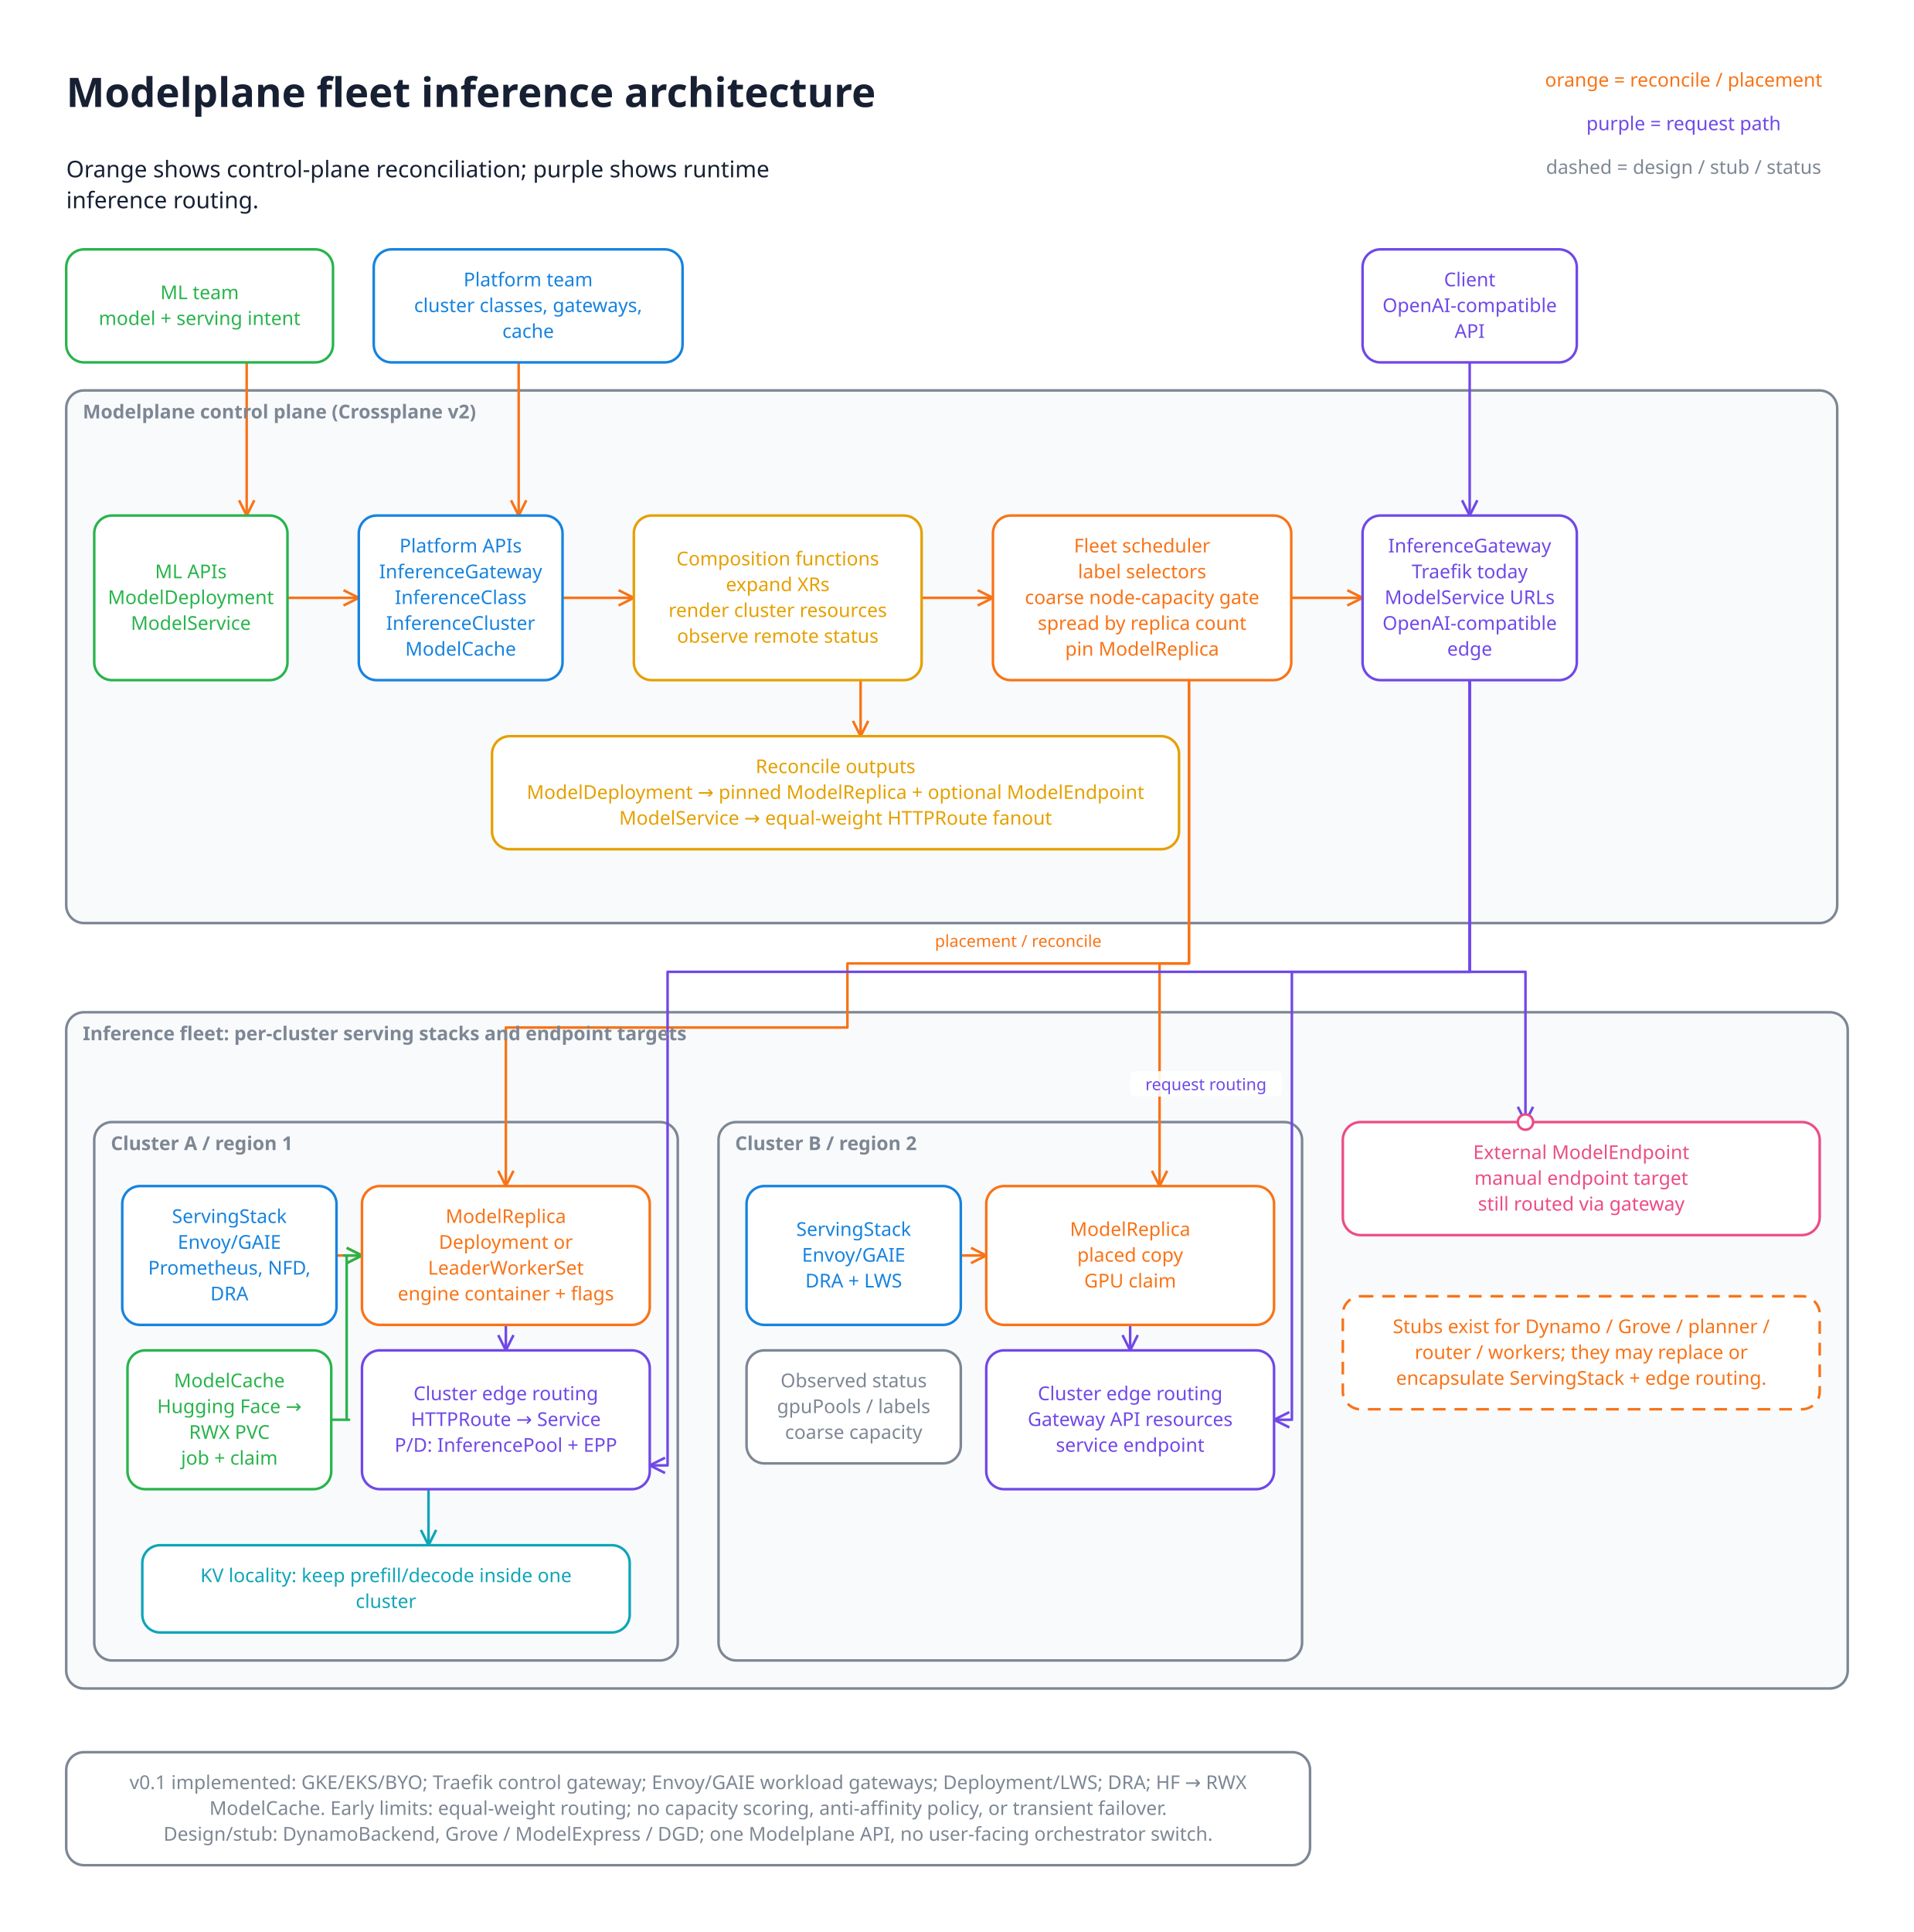
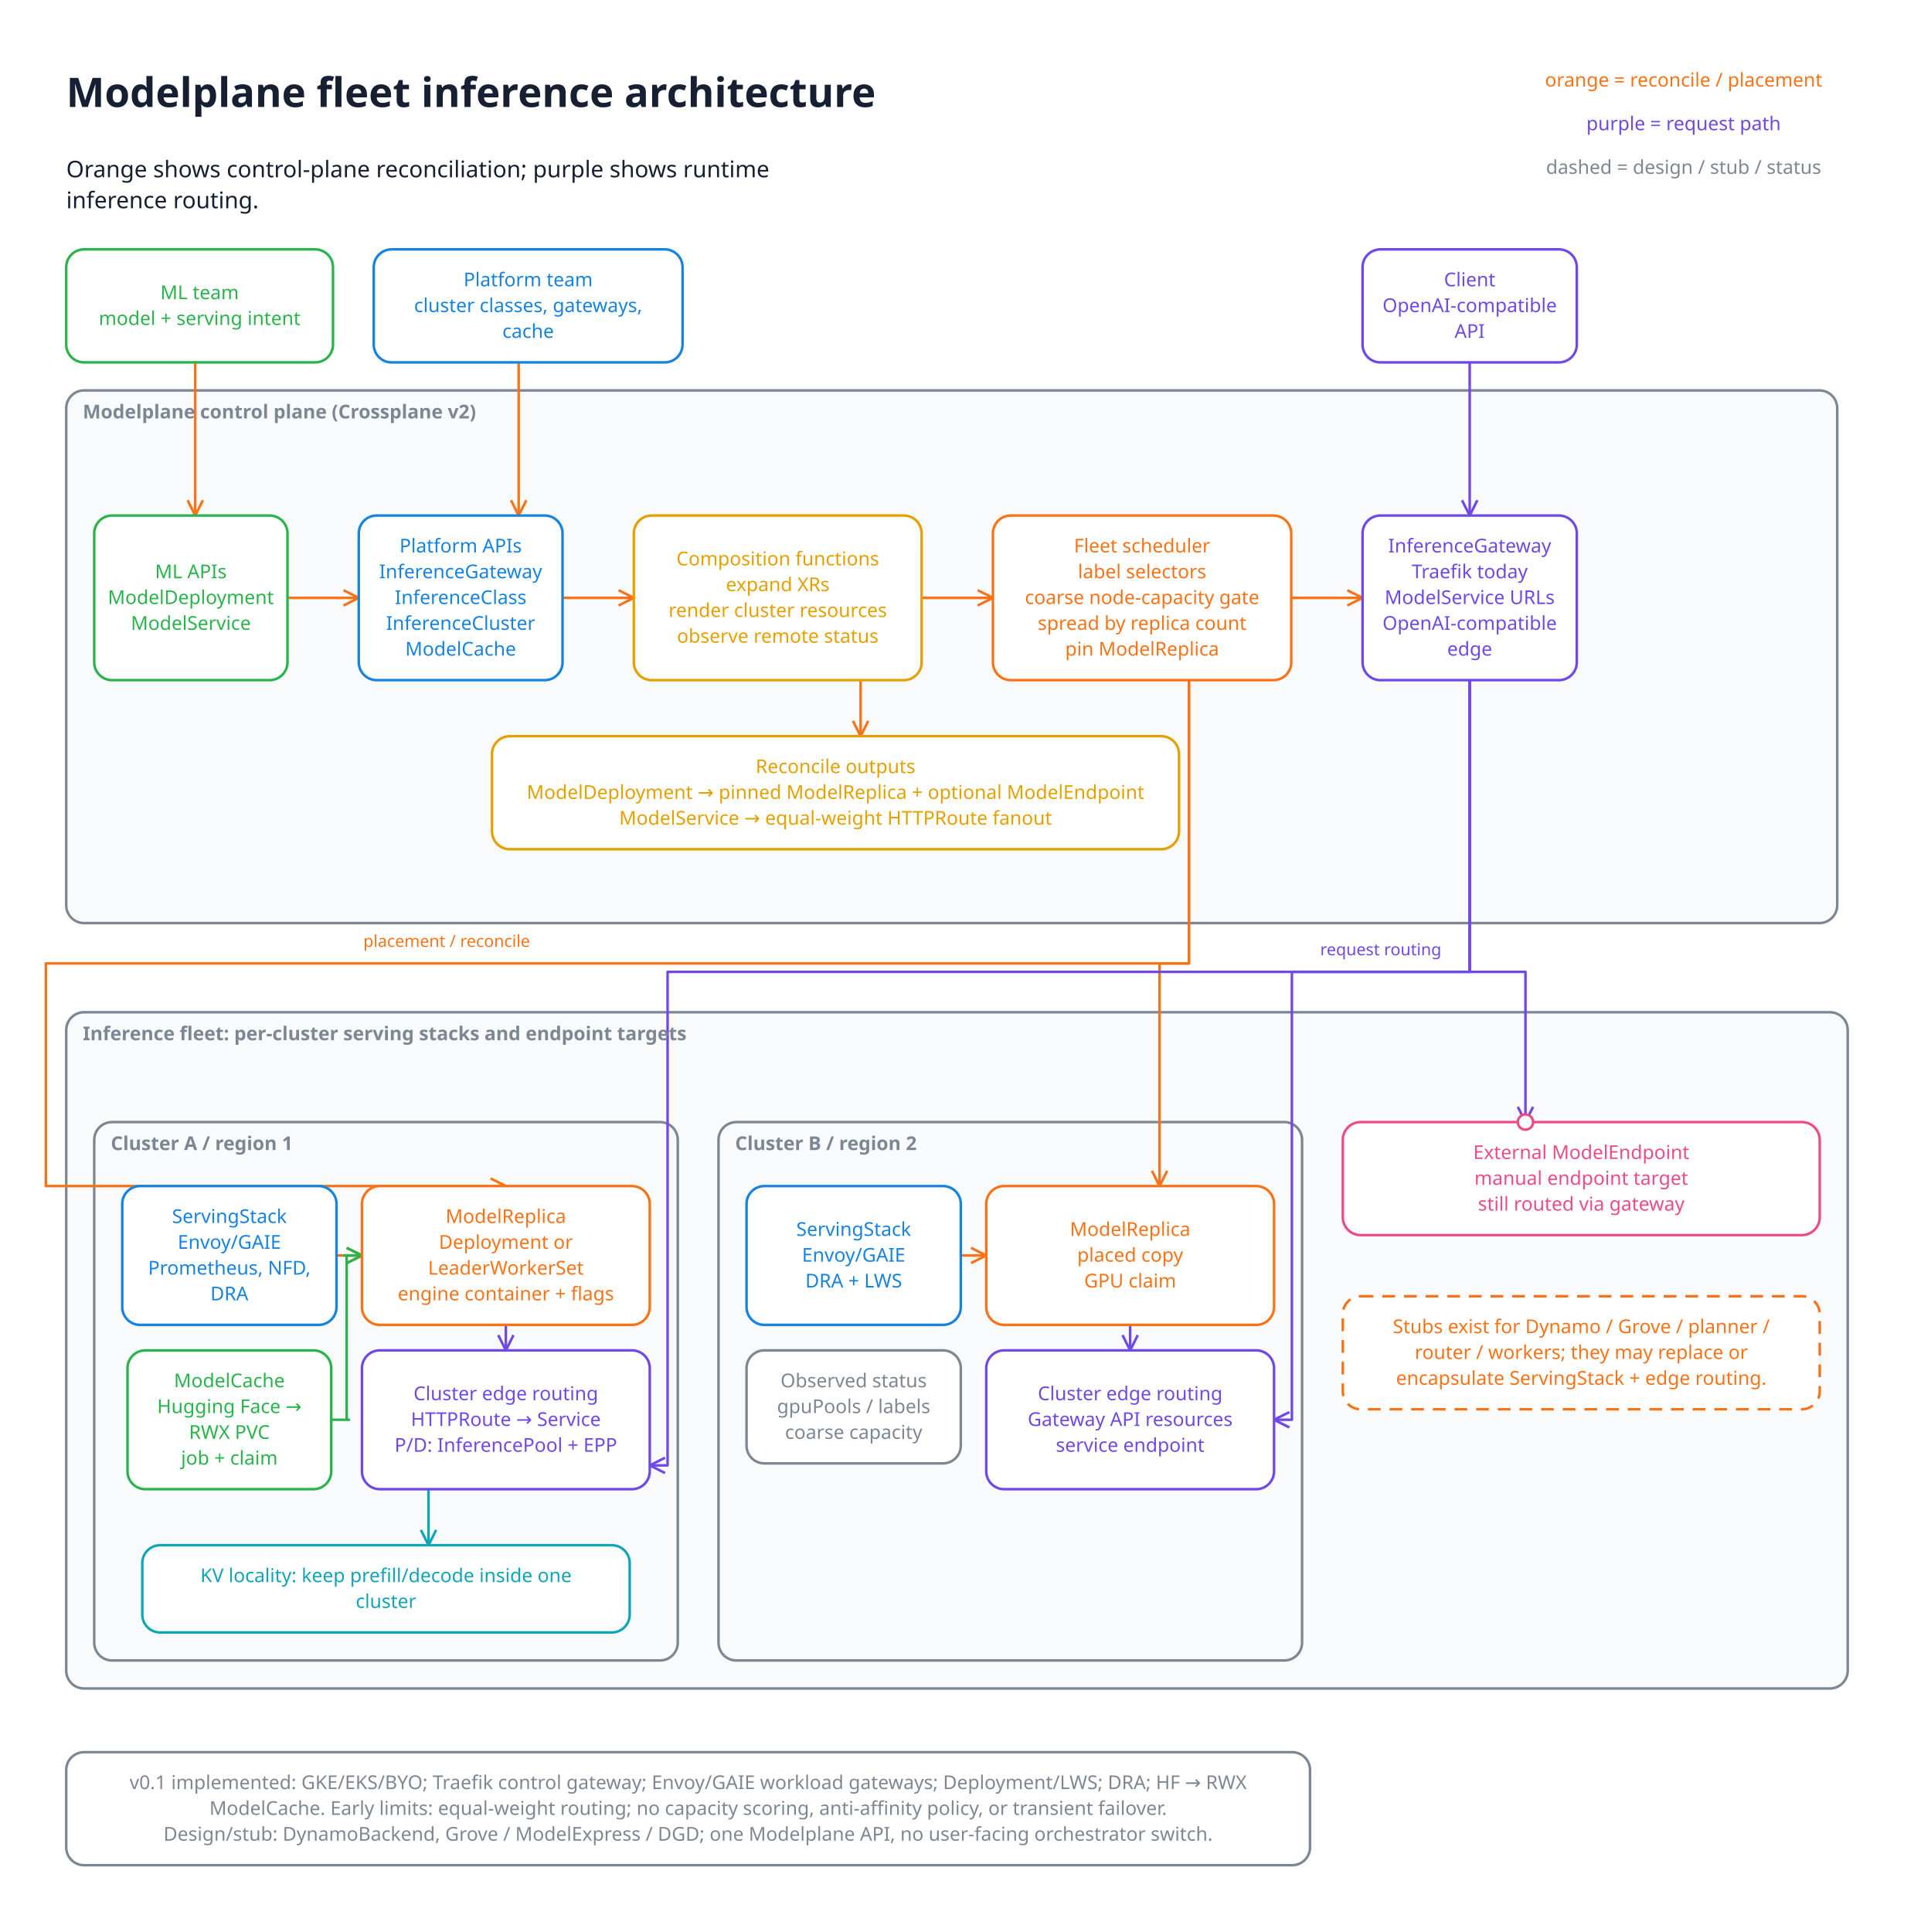
<svg xmlns="http://www.w3.org/2000/svg" width="1503" height="1517" viewBox="0 0 1503 1517" role="img" aria-label="modelplane-fleet-inference">
  <rect width="100%" height="100%" fill="#ffffff" />
  <g id="boundaries">
    <rect x="52" y="306.55" width="1390.75" height="418.25" rx="14" fill="#f8fafc" stroke="#7d8794" stroke-width="2" />
    <rect x="52" y="794.8" width="1399" height="531" rx="14" fill="#f8fafc" stroke="#7d8794" stroke-width="2" />
    <rect x="74" y="881.05" width="458.25" height="422.75" rx="14" fill="#f8fafc" stroke="#7d8794" stroke-width="2" />
    <rect x="564.25" y="881.05" width="458.25" height="422.75" rx="14" fill="#f8fafc" stroke="#7d8794" stroke-width="2" />
  </g>
  <g id="corridor-dividers" />
  <g id="lines">
    <g data-line="$line-1">
      <polyline points="225.75,469.425 281.75,469.425" fill="none" stroke="#f97316" stroke-width="2" stroke-linejoin="round" stroke-linecap="round" />
      <path d="M 269.75 475.425 L 281.75 469.425 L 269.75 463.425" fill="none" stroke="#f97316" stroke-width="2" stroke-linejoin="round" />
    </g>
    <g data-line="$line-2">
      <polyline points="441.75,469.425 497.75,469.425" fill="none" stroke="#f97316" stroke-width="2" stroke-linejoin="round" stroke-linecap="round" />
      <path d="M 485.75 475.425 L 497.75 469.425 L 485.75 463.425" fill="none" stroke="#f97316" stroke-width="2" stroke-linejoin="round" />
    </g>
    <g data-line="$line-3">
      <polyline points="723.75,469.425 779.75,469.425" fill="none" stroke="#f97316" stroke-width="2" stroke-linejoin="round" stroke-linecap="round" />
      <path d="M 767.75 475.425 L 779.75 469.425 L 767.75 463.425" fill="none" stroke="#f97316" stroke-width="2" stroke-linejoin="round" />
    </g>
    <g data-line="$line-4">
      <polyline points="1014,469.425 1070,469.425" fill="none" stroke="#f97316" stroke-width="2" stroke-linejoin="round" stroke-linecap="round" />
      <path d="M 1058 475.425 L 1070 469.425 L 1058 463.425" fill="none" stroke="#f97316" stroke-width="2" stroke-linejoin="round" />
    </g>
    <g data-line="$line-5">
      <polyline points="675.827,534.05 675.827,578.05" fill="none" stroke="#f97316" stroke-width="2" stroke-linejoin="round" stroke-linecap="round" />
      <path d="M 669.827 566.05 L 675.827 578.05 L 681.827 566.05" fill="none" stroke="#f97316" stroke-width="2" stroke-linejoin="round" />
    </g>
    <g data-line="edge-to-locality">
      <polyline points="336.518,1169.3 336.518,1213.3" fill="none" stroke="#0ea5b7" stroke-width="2" stroke-linejoin="round" stroke-linecap="round" />
      <path d="M 330.518 1201.3 L 336.518 1213.3 L 342.518 1201.3" fill="none" stroke="#0ea5b7" stroke-width="2" stroke-linejoin="round" />
    </g>
    <g data-line="stack-to-replica">
      <polyline points="264.25,985.8 272.25,985.8 278.25,985.8 270.25,985.8 284.25,985.8" fill="none" stroke="#f97316" stroke-width="2" stroke-linejoin="round" stroke-linecap="round" />
      <path d="M 272.25 991.8 L 284.25 985.8 L 272.25 979.8" fill="none" stroke="#f97316" stroke-width="2" stroke-linejoin="round" />
    </g>
    <g data-line="cache-to-replica">
      <polyline points="260.125,1114.8 274.125,1114.8 272.25,1114.8 272.25,985.8 270.25,985.8 284.25,985.8" fill="none" stroke="#28b44b" stroke-width="2" stroke-linejoin="round" stroke-linecap="round" />
      <path d="M 272.25 991.8 L 284.25 985.8 L 272.25 979.8" fill="none" stroke="#28b44b" stroke-width="2" stroke-linejoin="round" />
    </g>
    <g data-line="replica-to-edge">
      <polyline points="397.25,1040.3 397.25,1054.3 397.25,1046.3 397.25,1060.3" fill="none" stroke="#7048e8" stroke-width="2" stroke-linejoin="round" stroke-linecap="round" />
      <path d="M 391.25 1048.3 L 397.25 1060.3 L 403.25 1048.3" fill="none" stroke="#7048e8" stroke-width="2" stroke-linejoin="round" />
    </g>
    <g data-line="stack-to-replica">
      <polyline points="754.5,985.8 768.5,985.8 760.5,985.8 774.5,985.8" fill="none" stroke="#f97316" stroke-width="2" stroke-linejoin="round" stroke-linecap="round" />
      <path d="M 762.5 991.8 L 774.5 985.8 L 762.5 979.8" fill="none" stroke="#f97316" stroke-width="2" stroke-linejoin="round" />
    </g>
    <g data-line="replica-to-edge">
      <polyline points="887.5,1040.3 887.5,1054.3 887.5,1046.3 887.5,1060.3" fill="none" stroke="#7048e8" stroke-width="2" stroke-linejoin="round" stroke-linecap="round" />
      <path d="M 881.5 1048.3 L 887.5 1060.3 L 893.5 1048.3" fill="none" stroke="#7048e8" stroke-width="2" stroke-linejoin="round" />
    </g>
    <g data-line="place-cluster-a">
-       <polyline points="933.686,534.05 933.686,694.05 933.686,756.5 665.468,756.5 665.468,806.8 397.25,806.8 397.25,931.3" fill="none" stroke="#f97316" stroke-width="2" stroke-linejoin="round" stroke-linecap="round" />
-       <path d="M 391.25 919.3 L 397.25 931.3 L 403.25 919.3" fill="none" stroke="#f97316" stroke-width="2" stroke-linejoin="round" />
+       <polyline points="933.686,534.05 933.686,694.05 933.686,756.5 665.468,756.5 36,756.5 36,931.3 397.25,931.3" fill="none" stroke="#f97316" stroke-width="2" stroke-linejoin="round" stroke-linecap="round" />
+       <path d="M 385.25 937.3 L 397.25 931.3 L 385.25 925.3" fill="none" stroke="#f97316" stroke-width="2" stroke-linejoin="round" />
    </g>
    <g data-line="place-cluster-b">
      <polyline points="933.686,534.05 933.686,694.05 933.686,756.5 910.593,756.5 910.593,806.8 910.593,931.3" fill="none" stroke="#f97316" stroke-width="2" stroke-linejoin="round" stroke-linecap="round" />
      <path d="M 904.593 919.3 L 910.593 931.3 L 916.593 919.3" fill="none" stroke="#f97316" stroke-width="2" stroke-linejoin="round" />
    </g>
    <g data-line="request-cluster-a">
      <polyline points="1154.125,534.05 1154.125,694.05 1154.125,763.1 524.25,763.1 524.25,1150.614 510.25,1150.614" fill="none" stroke="#7048e8" stroke-width="2" stroke-linejoin="round" stroke-linecap="round" />
      <path d="M 522.25 1144.614 L 510.25 1150.614 L 522.25 1156.614" fill="none" stroke="#7048e8" stroke-width="2" stroke-linejoin="round" />
    </g>
    <g data-line="request-cluster-b">
      <polyline points="1154.125,534.05 1154.125,694.05 1154.125,763.1 1014.5,763.1 1014.5,1114.8 1000.5,1114.8" fill="none" stroke="#7048e8" stroke-width="2" stroke-linejoin="round" stroke-linecap="round" />
      <path d="M 1012.5 1108.8 L 1000.5 1114.8 L 1012.5 1120.8" fill="none" stroke="#7048e8" stroke-width="2" stroke-linejoin="round" />
    </g>
    <g data-line="request-external">
      <polyline points="1154.125,534.05 1154.125,694.05 1154.125,763.1 1197.938,763.1 1197.938,818.8 1197.938,881.05" fill="none" stroke="#7048e8" stroke-width="2" stroke-linejoin="round" stroke-linecap="round" />
      <path d="M 1191.938 869.05 L 1197.938 881.05 L 1203.938 869.05" fill="none" stroke="#7048e8" stroke-width="2" stroke-linejoin="round" />
    </g>
    <g data-line="$line-17">
-       <polyline points="193.716,284.55 193.716,298.55 193.716,283.55 193.716,404.8" fill="none" stroke="#f97316" stroke-width="2" stroke-linejoin="round" stroke-linecap="round" />
-       <path d="M 187.716 392.8 L 193.716 404.8 L 199.716 392.8" fill="none" stroke="#f97316" stroke-width="2" stroke-linejoin="round" />
+       <polyline points="153.312,284.55 153.312,298.55 153.312,283.55 153.312,404.8" fill="none" stroke="#f97316" stroke-width="2" stroke-linejoin="round" stroke-linecap="round" />
+       <path d="M 147.312 392.8 L 153.312 404.8 L 159.312 392.8" fill="none" stroke="#f97316" stroke-width="2" stroke-linejoin="round" />
    </g>
    <g data-line="$line-18">
      <polyline points="407.304,284.55 407.304,298.55 407.304,295.55 407.304,404.8" fill="none" stroke="#f97316" stroke-width="2" stroke-linejoin="round" stroke-linecap="round" />
      <path d="M 401.304 392.8 L 407.304 404.8 L 413.304 392.8" fill="none" stroke="#f97316" stroke-width="2" stroke-linejoin="round" />
    </g>
    <g data-line="$line-19">
      <polyline points="1154.125,284.55 1154.125,404.8" fill="none" stroke="#7048e8" stroke-width="2" stroke-linejoin="round" stroke-linecap="round" />
      <path d="M 1148.125 392.8 L 1154.125 404.8 L 1160.125 392.8" fill="none" stroke="#7048e8" stroke-width="2" stroke-linejoin="round" />
    </g>
  </g>
  <g id="objects">
    <rect x="52" y="195.8" width="209.5" height="88.75" rx="14" fill="#ffffff" stroke="#28b44b" stroke-width="2" />
    <rect x="293.5" y="195.8" width="242.5" height="88.75" rx="14" fill="#ffffff" stroke="#1683df" stroke-width="2" />
    <rect x="1070" y="195.8" width="168.25" height="88.75" rx="14" fill="#ffffff" stroke="#7048e8" stroke-width="2" />
    <rect x="74" y="404.8" width="151.75" height="129.25" rx="14" fill="#ffffff" stroke="#28b44b" stroke-width="2" />
    <rect x="281.75" y="404.8" width="160" height="129.25" rx="14" fill="#ffffff" stroke="#1683df" stroke-width="2" />
    <rect x="497.75" y="404.8" width="226" height="129.25" rx="14" fill="#ffffff" stroke="#e5a000" stroke-width="2" />
    <rect x="779.75" y="404.8" width="234.25" height="129.25" rx="14" fill="#ffffff" stroke="#f97316" stroke-width="2" />
    <rect x="1070" y="404.8" width="168.25" height="129.25" rx="14" fill="#ffffff" stroke="#7048e8" stroke-width="2" />
    <rect x="386.375" y="578.05" width="539.5" height="88.75" rx="14" fill="#ffffff" stroke="#e5a000" stroke-width="2" />
    <rect x="96" y="931.3" width="168.25" height="109" rx="14" fill="#ffffff" stroke="#1683df" stroke-width="2" />
    <rect x="284.25" y="931.3" width="226" height="109" rx="14" fill="#ffffff" stroke="#f97316" stroke-width="2" />
    <rect x="100.125" y="1060.3" width="160" height="109" rx="14" fill="#ffffff" stroke="#28b44b" stroke-width="2" />
    <rect x="284.25" y="1060.3" width="226" height="109" rx="14" fill="#ffffff" stroke="#7048e8" stroke-width="2" />
    <rect x="111.75" y="1213.3" width="382.75" height="68.5" rx="14" fill="#ffffff" stroke="#0ea5b7" stroke-width="2" />
    <rect x="586.25" y="931.3" width="168.25" height="109" rx="14" fill="#ffffff" stroke="#1683df" stroke-width="2" />
    <rect x="774.5" y="931.3" width="226" height="109" rx="14" fill="#ffffff" stroke="#f97316" stroke-width="2" />
    <rect x="586.25" y="1060.3" width="168.25" height="88.75" rx="14" fill="#ffffff" stroke="#7d8794" stroke-width="2" />
    <rect x="774.5" y="1060.3" width="226" height="109" rx="14" fill="#ffffff" stroke="#7048e8" stroke-width="2" />
    <rect x="1054.5" y="881.05" width="374.5" height="88.75" rx="14" fill="#ffffff" stroke="#ec4c86" stroke-width="2" />
    <rect x="1054.5" y="1017.8" width="374.5" height="88.75" rx="14" fill="#ffffff" stroke="#f97316" stroke-width="2" stroke-dasharray="10 7" />
    <rect x="52" y="1375.8" width="976.75" height="88.75" rx="14" fill="#ffffff" stroke="#7d8794" stroke-width="2" />
  </g>
  <g id="ports">
    <circle cx="1197.938" cy="881.05" r="6" fill="white" stroke="#ec4c86" stroke-width="2" />
  </g>
  <g id="text">
    <text x="52" y="84" text-anchor="start" fill="#172033" font-family="ui-rounded, 'Comic Sans MS', sans-serif" font-size="32" font-weight="700">Modelplane fleet inference architecture</text>
    <text x="52" y="139.2" text-anchor="start" fill="#172033" font-family="ui-rounded, 'Comic Sans MS', sans-serif" font-size="18" font-weight="450">Orange shows control-plane reconciliation; purple shows runtime</text>
    <text x="52" y="163.5" text-anchor="start" fill="#172033" font-family="ui-rounded, 'Comic Sans MS', sans-serif" font-size="18" font-weight="450">inference routing.</text>
    <text x="1322.125" y="68" text-anchor="middle" fill="#f97316" font-family="ui-rounded, 'Comic Sans MS', sans-serif" font-size="15" font-weight="450">orange = reconcile / placement</text>
    <text x="1322.125" y="102.25" text-anchor="middle" fill="#7048e8" font-family="ui-rounded, 'Comic Sans MS', sans-serif" font-size="15" font-weight="450">purple = request path</text>
    <text x="1322.125" y="136.5" text-anchor="middle" fill="#7d8794" font-family="ui-rounded, 'Comic Sans MS', sans-serif" font-size="15" font-weight="450">dashed = design / stub / status</text>
    <text x="156.75" y="234.925" text-anchor="middle" fill="#28b44b" font-family="ui-rounded, 'Comic Sans MS', sans-serif" font-size="15" font-weight="450">ML team</text>
    <text x="156.75" y="255.175" text-anchor="middle" fill="#28b44b" font-family="ui-rounded, 'Comic Sans MS', sans-serif" font-size="15" font-weight="450">model + serving intent</text>
    <text x="414.75" y="224.8" text-anchor="middle" fill="#1683df" font-family="ui-rounded, 'Comic Sans MS', sans-serif" font-size="15" font-weight="450">Platform team</text>
    <text x="414.75" y="245.05" text-anchor="middle" fill="#1683df" font-family="ui-rounded, 'Comic Sans MS', sans-serif" font-size="15" font-weight="450">cluster classes, gateways,</text>
    <text x="414.75" y="265.3" text-anchor="middle" fill="#1683df" font-family="ui-rounded, 'Comic Sans MS', sans-serif" font-size="15" font-weight="450">cache</text>
    <text x="1154.125" y="224.8" text-anchor="middle" fill="#7048e8" font-family="ui-rounded, 'Comic Sans MS', sans-serif" font-size="15" font-weight="450">Client</text>
    <text x="1154.125" y="245.05" text-anchor="middle" fill="#7048e8" font-family="ui-rounded, 'Comic Sans MS', sans-serif" font-size="15" font-weight="450">OpenAI-compatible</text>
    <text x="1154.125" y="265.3" text-anchor="middle" fill="#7048e8" font-family="ui-rounded, 'Comic Sans MS', sans-serif" font-size="15" font-weight="450">API</text>
    <text x="65" y="328.55" text-anchor="start" fill="#7d8794" font-family="ui-rounded, 'Comic Sans MS', sans-serif" font-size="15" font-weight="700">Modelplane control plane (Crossplane v2)</text>
    <text x="149.875" y="454.05" text-anchor="middle" fill="#28b44b" font-family="ui-rounded, 'Comic Sans MS', sans-serif" font-size="15" font-weight="450">ML APIs</text>
    <text x="149.875" y="474.3" text-anchor="middle" fill="#28b44b" font-family="ui-rounded, 'Comic Sans MS', sans-serif" font-size="15" font-weight="450">ModelDeployment</text>
    <text x="149.875" y="494.55" text-anchor="middle" fill="#28b44b" font-family="ui-rounded, 'Comic Sans MS', sans-serif" font-size="15" font-weight="450">ModelService</text>
    <text x="361.75" y="433.8" text-anchor="middle" fill="#1683df" font-family="ui-rounded, 'Comic Sans MS', sans-serif" font-size="15" font-weight="450">Platform APIs</text>
    <text x="361.75" y="454.05" text-anchor="middle" fill="#1683df" font-family="ui-rounded, 'Comic Sans MS', sans-serif" font-size="15" font-weight="450">InferenceGateway</text>
    <text x="361.75" y="474.3" text-anchor="middle" fill="#1683df" font-family="ui-rounded, 'Comic Sans MS', sans-serif" font-size="15" font-weight="450">InferenceClass</text>
    <text x="361.75" y="494.55" text-anchor="middle" fill="#1683df" font-family="ui-rounded, 'Comic Sans MS', sans-serif" font-size="15" font-weight="450">InferenceCluster</text>
    <text x="361.75" y="514.8" text-anchor="middle" fill="#1683df" font-family="ui-rounded, 'Comic Sans MS', sans-serif" font-size="15" font-weight="450">ModelCache</text>
    <text x="610.75" y="443.925" text-anchor="middle" fill="#e5a000" font-family="ui-rounded, 'Comic Sans MS', sans-serif" font-size="15" font-weight="450">Composition functions</text>
    <text x="610.75" y="464.175" text-anchor="middle" fill="#e5a000" font-family="ui-rounded, 'Comic Sans MS', sans-serif" font-size="15" font-weight="450">expand XRs</text>
    <text x="610.75" y="484.425" text-anchor="middle" fill="#e5a000" font-family="ui-rounded, 'Comic Sans MS', sans-serif" font-size="15" font-weight="450">render cluster resources</text>
    <text x="610.75" y="504.675" text-anchor="middle" fill="#e5a000" font-family="ui-rounded, 'Comic Sans MS', sans-serif" font-size="15" font-weight="450">observe remote status</text>
    <text x="896.875" y="433.8" text-anchor="middle" fill="#f97316" font-family="ui-rounded, 'Comic Sans MS', sans-serif" font-size="15" font-weight="450">Fleet scheduler</text>
    <text x="896.875" y="454.05" text-anchor="middle" fill="#f97316" font-family="ui-rounded, 'Comic Sans MS', sans-serif" font-size="15" font-weight="450">label selectors</text>
    <text x="896.875" y="474.3" text-anchor="middle" fill="#f97316" font-family="ui-rounded, 'Comic Sans MS', sans-serif" font-size="15" font-weight="450">coarse node-capacity gate</text>
    <text x="896.875" y="494.55" text-anchor="middle" fill="#f97316" font-family="ui-rounded, 'Comic Sans MS', sans-serif" font-size="15" font-weight="450">spread by replica count</text>
    <text x="896.875" y="514.8" text-anchor="middle" fill="#f97316" font-family="ui-rounded, 'Comic Sans MS', sans-serif" font-size="15" font-weight="450">pin ModelReplica</text>
    <text x="1154.125" y="433.8" text-anchor="middle" fill="#7048e8" font-family="ui-rounded, 'Comic Sans MS', sans-serif" font-size="15" font-weight="450">InferenceGateway</text>
    <text x="1154.125" y="454.05" text-anchor="middle" fill="#7048e8" font-family="ui-rounded, 'Comic Sans MS', sans-serif" font-size="15" font-weight="450">Traefik today</text>
    <text x="1154.125" y="474.3" text-anchor="middle" fill="#7048e8" font-family="ui-rounded, 'Comic Sans MS', sans-serif" font-size="15" font-weight="450">ModelService URLs</text>
    <text x="1154.125" y="494.55" text-anchor="middle" fill="#7048e8" font-family="ui-rounded, 'Comic Sans MS', sans-serif" font-size="15" font-weight="450">OpenAI-compatible</text>
    <text x="1154.125" y="514.8" text-anchor="middle" fill="#7048e8" font-family="ui-rounded, 'Comic Sans MS', sans-serif" font-size="15" font-weight="450">edge</text>
    <text x="656.125" y="607.05" text-anchor="middle" fill="#e5a000" font-family="ui-rounded, 'Comic Sans MS', sans-serif" font-size="15" font-weight="450">Reconcile outputs</text>
    <text x="656.125" y="627.3" text-anchor="middle" fill="#e5a000" font-family="ui-rounded, 'Comic Sans MS', sans-serif" font-size="15" font-weight="450">ModelDeployment → pinned ModelReplica + optional ModelEndpoint</text>
    <text x="656.125" y="647.55" text-anchor="middle" fill="#e5a000" font-family="ui-rounded, 'Comic Sans MS', sans-serif" font-size="15" font-weight="450">ModelService → equal-weight HTTPRoute fanout</text>
    <text x="65" y="816.8" text-anchor="start" fill="#7d8794" font-family="ui-rounded, 'Comic Sans MS', sans-serif" font-size="15" font-weight="700">Inference fleet: per-cluster serving stacks and endpoint targets</text>
    <text x="87" y="903.05" text-anchor="start" fill="#7d8794" font-family="ui-rounded, 'Comic Sans MS', sans-serif" font-size="15" font-weight="700">Cluster A / region 1</text>
    <text x="180.125" y="960.3" text-anchor="middle" fill="#1683df" font-family="ui-rounded, 'Comic Sans MS', sans-serif" font-size="15" font-weight="450">ServingStack</text>
    <text x="180.125" y="980.55" text-anchor="middle" fill="#1683df" font-family="ui-rounded, 'Comic Sans MS', sans-serif" font-size="15" font-weight="450">Envoy/GAIE</text>
    <text x="180.125" y="1000.8" text-anchor="middle" fill="#1683df" font-family="ui-rounded, 'Comic Sans MS', sans-serif" font-size="15" font-weight="450">Prometheus, NFD,</text>
    <text x="180.125" y="1021.05" text-anchor="middle" fill="#1683df" font-family="ui-rounded, 'Comic Sans MS', sans-serif" font-size="15" font-weight="450">DRA</text>
    <text x="397.25" y="960.3" text-anchor="middle" fill="#f97316" font-family="ui-rounded, 'Comic Sans MS', sans-serif" font-size="15" font-weight="450">ModelReplica</text>
    <text x="397.25" y="980.55" text-anchor="middle" fill="#f97316" font-family="ui-rounded, 'Comic Sans MS', sans-serif" font-size="15" font-weight="450">Deployment or</text>
    <text x="397.25" y="1000.8" text-anchor="middle" fill="#f97316" font-family="ui-rounded, 'Comic Sans MS', sans-serif" font-size="15" font-weight="450">LeaderWorkerSet</text>
    <text x="397.25" y="1021.05" text-anchor="middle" fill="#f97316" font-family="ui-rounded, 'Comic Sans MS', sans-serif" font-size="15" font-weight="450">engine container + flags</text>
    <text x="180.125" y="1089.3" text-anchor="middle" fill="#28b44b" font-family="ui-rounded, 'Comic Sans MS', sans-serif" font-size="15" font-weight="450">ModelCache</text>
    <text x="180.125" y="1109.55" text-anchor="middle" fill="#28b44b" font-family="ui-rounded, 'Comic Sans MS', sans-serif" font-size="15" font-weight="450">Hugging Face →</text>
    <text x="180.125" y="1129.8" text-anchor="middle" fill="#28b44b" font-family="ui-rounded, 'Comic Sans MS', sans-serif" font-size="15" font-weight="450">RWX PVC</text>
    <text x="180.125" y="1150.05" text-anchor="middle" fill="#28b44b" font-family="ui-rounded, 'Comic Sans MS', sans-serif" font-size="15" font-weight="450">job + claim</text>
    <text x="397.25" y="1099.425" text-anchor="middle" fill="#7048e8" font-family="ui-rounded, 'Comic Sans MS', sans-serif" font-size="15" font-weight="450">Cluster edge routing</text>
    <text x="397.25" y="1119.675" text-anchor="middle" fill="#7048e8" font-family="ui-rounded, 'Comic Sans MS', sans-serif" font-size="15" font-weight="450">HTTPRoute → Service</text>
    <text x="397.25" y="1139.925" text-anchor="middle" fill="#7048e8" font-family="ui-rounded, 'Comic Sans MS', sans-serif" font-size="15" font-weight="450">P/D: InferencePool + EPP</text>
    <text x="303.125" y="1242.3" text-anchor="middle" fill="#0ea5b7" font-family="ui-rounded, 'Comic Sans MS', sans-serif" font-size="15" font-weight="450">KV locality: keep prefill/decode inside one</text>
    <text x="303.125" y="1262.55" text-anchor="middle" fill="#0ea5b7" font-family="ui-rounded, 'Comic Sans MS', sans-serif" font-size="15" font-weight="450">cluster</text>
    <text x="577.25" y="903.05" text-anchor="start" fill="#7d8794" font-family="ui-rounded, 'Comic Sans MS', sans-serif" font-size="15" font-weight="700">Cluster B / region 2</text>
    <text x="670.375" y="970.425" text-anchor="middle" fill="#1683df" font-family="ui-rounded, 'Comic Sans MS', sans-serif" font-size="15" font-weight="450">ServingStack</text>
    <text x="670.375" y="990.675" text-anchor="middle" fill="#1683df" font-family="ui-rounded, 'Comic Sans MS', sans-serif" font-size="15" font-weight="450">Envoy/GAIE</text>
    <text x="670.375" y="1010.925" text-anchor="middle" fill="#1683df" font-family="ui-rounded, 'Comic Sans MS', sans-serif" font-size="15" font-weight="450">DRA + LWS</text>
    <text x="887.5" y="970.425" text-anchor="middle" fill="#f97316" font-family="ui-rounded, 'Comic Sans MS', sans-serif" font-size="15" font-weight="450">ModelReplica</text>
    <text x="887.5" y="990.675" text-anchor="middle" fill="#f97316" font-family="ui-rounded, 'Comic Sans MS', sans-serif" font-size="15" font-weight="450">placed copy</text>
    <text x="887.5" y="1010.925" text-anchor="middle" fill="#f97316" font-family="ui-rounded, 'Comic Sans MS', sans-serif" font-size="15" font-weight="450">GPU claim</text>
    <text x="670.375" y="1089.3" text-anchor="middle" fill="#7d8794" font-family="ui-rounded, 'Comic Sans MS', sans-serif" font-size="15" font-weight="450">Observed status</text>
    <text x="670.375" y="1109.55" text-anchor="middle" fill="#7d8794" font-family="ui-rounded, 'Comic Sans MS', sans-serif" font-size="15" font-weight="450">gpuPools / labels</text>
    <text x="670.375" y="1129.8" text-anchor="middle" fill="#7d8794" font-family="ui-rounded, 'Comic Sans MS', sans-serif" font-size="15" font-weight="450">coarse capacity</text>
    <text x="887.5" y="1099.425" text-anchor="middle" fill="#7048e8" font-family="ui-rounded, 'Comic Sans MS', sans-serif" font-size="15" font-weight="450">Cluster edge routing</text>
    <text x="887.5" y="1119.675" text-anchor="middle" fill="#7048e8" font-family="ui-rounded, 'Comic Sans MS', sans-serif" font-size="15" font-weight="450">Gateway API resources</text>
    <text x="887.5" y="1139.925" text-anchor="middle" fill="#7048e8" font-family="ui-rounded, 'Comic Sans MS', sans-serif" font-size="15" font-weight="450">service endpoint</text>
    <text x="1241.75" y="910.05" text-anchor="middle" fill="#ec4c86" font-family="ui-rounded, 'Comic Sans MS', sans-serif" font-size="15" font-weight="450">External ModelEndpoint</text>
    <text x="1241.75" y="930.3" text-anchor="middle" fill="#ec4c86" font-family="ui-rounded, 'Comic Sans MS', sans-serif" font-size="15" font-weight="450">manual endpoint target</text>
    <text x="1241.75" y="950.55" text-anchor="middle" fill="#ec4c86" font-family="ui-rounded, 'Comic Sans MS', sans-serif" font-size="15" font-weight="450">still routed via gateway</text>
    <text x="1241.75" y="1046.8" text-anchor="middle" fill="#f97316" font-family="ui-rounded, 'Comic Sans MS', sans-serif" font-size="15" font-weight="450">Stubs exist for Dynamo / Grove / planner /</text>
    <text x="1241.75" y="1067.05" text-anchor="middle" fill="#f97316" font-family="ui-rounded, 'Comic Sans MS', sans-serif" font-size="15" font-weight="450">router / workers; they may replace or</text>
    <text x="1241.75" y="1087.3" text-anchor="middle" fill="#f97316" font-family="ui-rounded, 'Comic Sans MS', sans-serif" font-size="15" font-weight="450">encapsulate ServingStack + edge routing.</text>
    <text x="540.375" y="1404.8" text-anchor="middle" fill="#7d8794" font-family="ui-rounded, 'Comic Sans MS', sans-serif" font-size="15" font-weight="450">v0.1 implemented: GKE/EKS/BYO; Traefik control gateway; Envoy/GAIE workload gateways; Deployment/LWS; DRA; HF → RWX</text>
    <text x="540.375" y="1425.05" text-anchor="middle" fill="#7d8794" font-family="ui-rounded, 'Comic Sans MS', sans-serif" font-size="15" font-weight="450">ModelCache. Early limits: equal-weight routing; no capacity scoring, anti-affinity policy, or transient failover.</text>
    <text x="540.375" y="1445.3" text-anchor="middle" fill="#7d8794" font-family="ui-rounded, 'Comic Sans MS', sans-serif" font-size="15" font-weight="450">Design/stub: DynamoBackend, Grove / ModelExpress / DGD; one Modelplane API, no user-facing orchestrator switch.</text>
    <g>
-       <rect x="717.877" y="728.5" width="163.4" height="20" rx="4" fill="#ffffff" fill-opacity=".9" />
-       <text x="799.577" y="743.5" text-anchor="middle" font-family="ui-rounded, sans-serif" font-size="13" fill="#f97316">placement / reconcile</text>
+       <rect x="269.034" y="728.5" width="163.4" height="20" rx="4" fill="#ffffff" fill-opacity=".9" />
+       <text x="350.734" y="743.5" text-anchor="middle" font-family="ui-rounded, sans-serif" font-size="13" fill="#f97316">placement / reconcile</text>
    </g>
    <g>
-       <rect x="887.5" y="841.025" width="119" height="20" rx="4" fill="#ffffff" fill-opacity=".9" />
-       <text x="947" y="856.025" text-anchor="middle" font-family="ui-rounded, sans-serif" font-size="13" fill="#7048e8">request routing</text>
+       <rect x="1024.812" y="735.1" width="119" height="20" rx="4" fill="#ffffff" fill-opacity=".9" />
+       <text x="1084.312" y="750.1" text-anchor="middle" font-family="ui-rounded, sans-serif" font-size="13" fill="#7048e8">request routing</text>
    </g>
  </g>
</svg>
